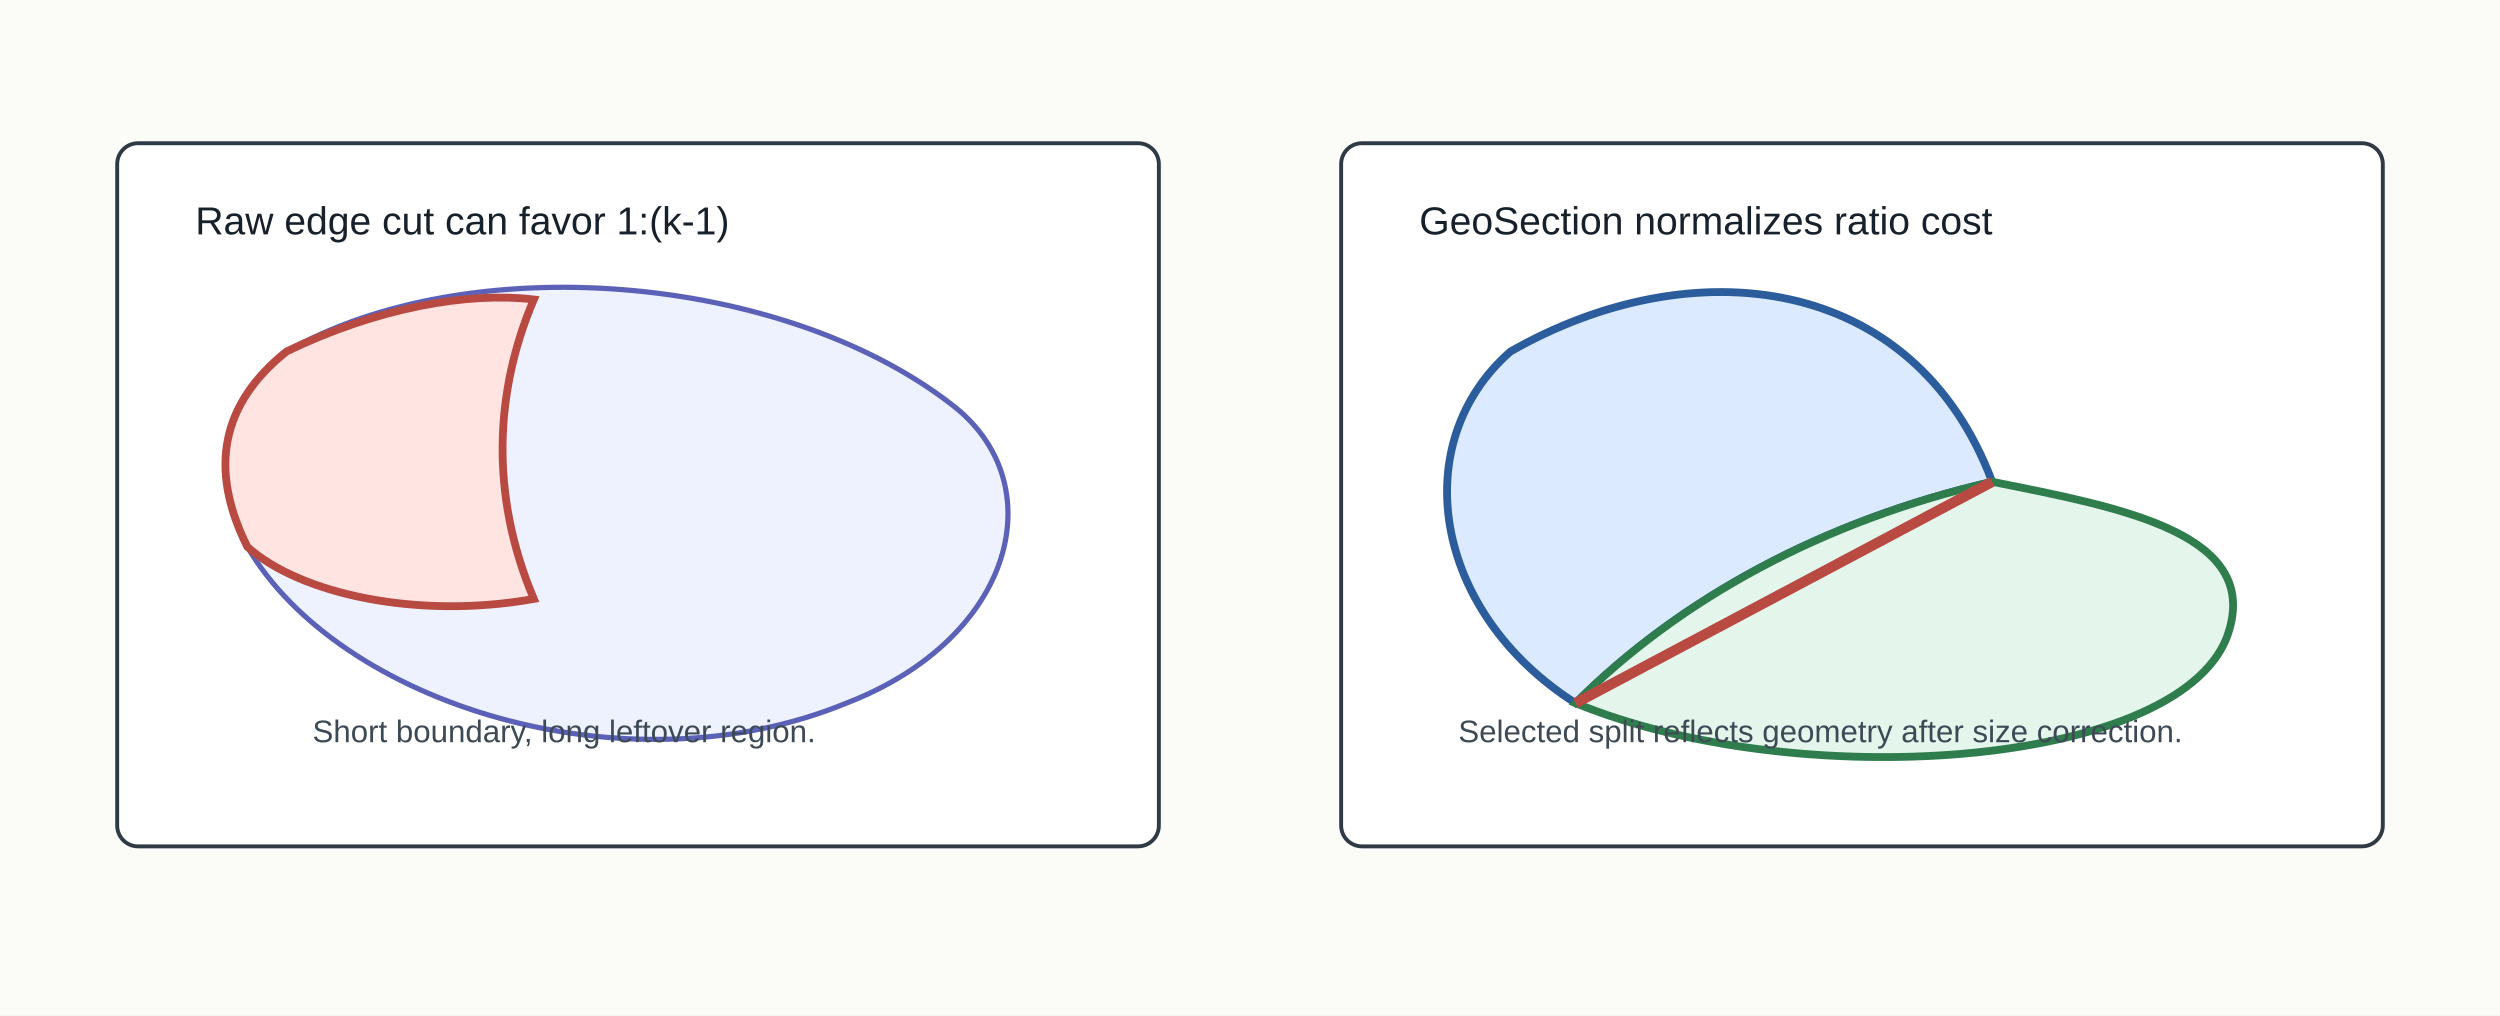
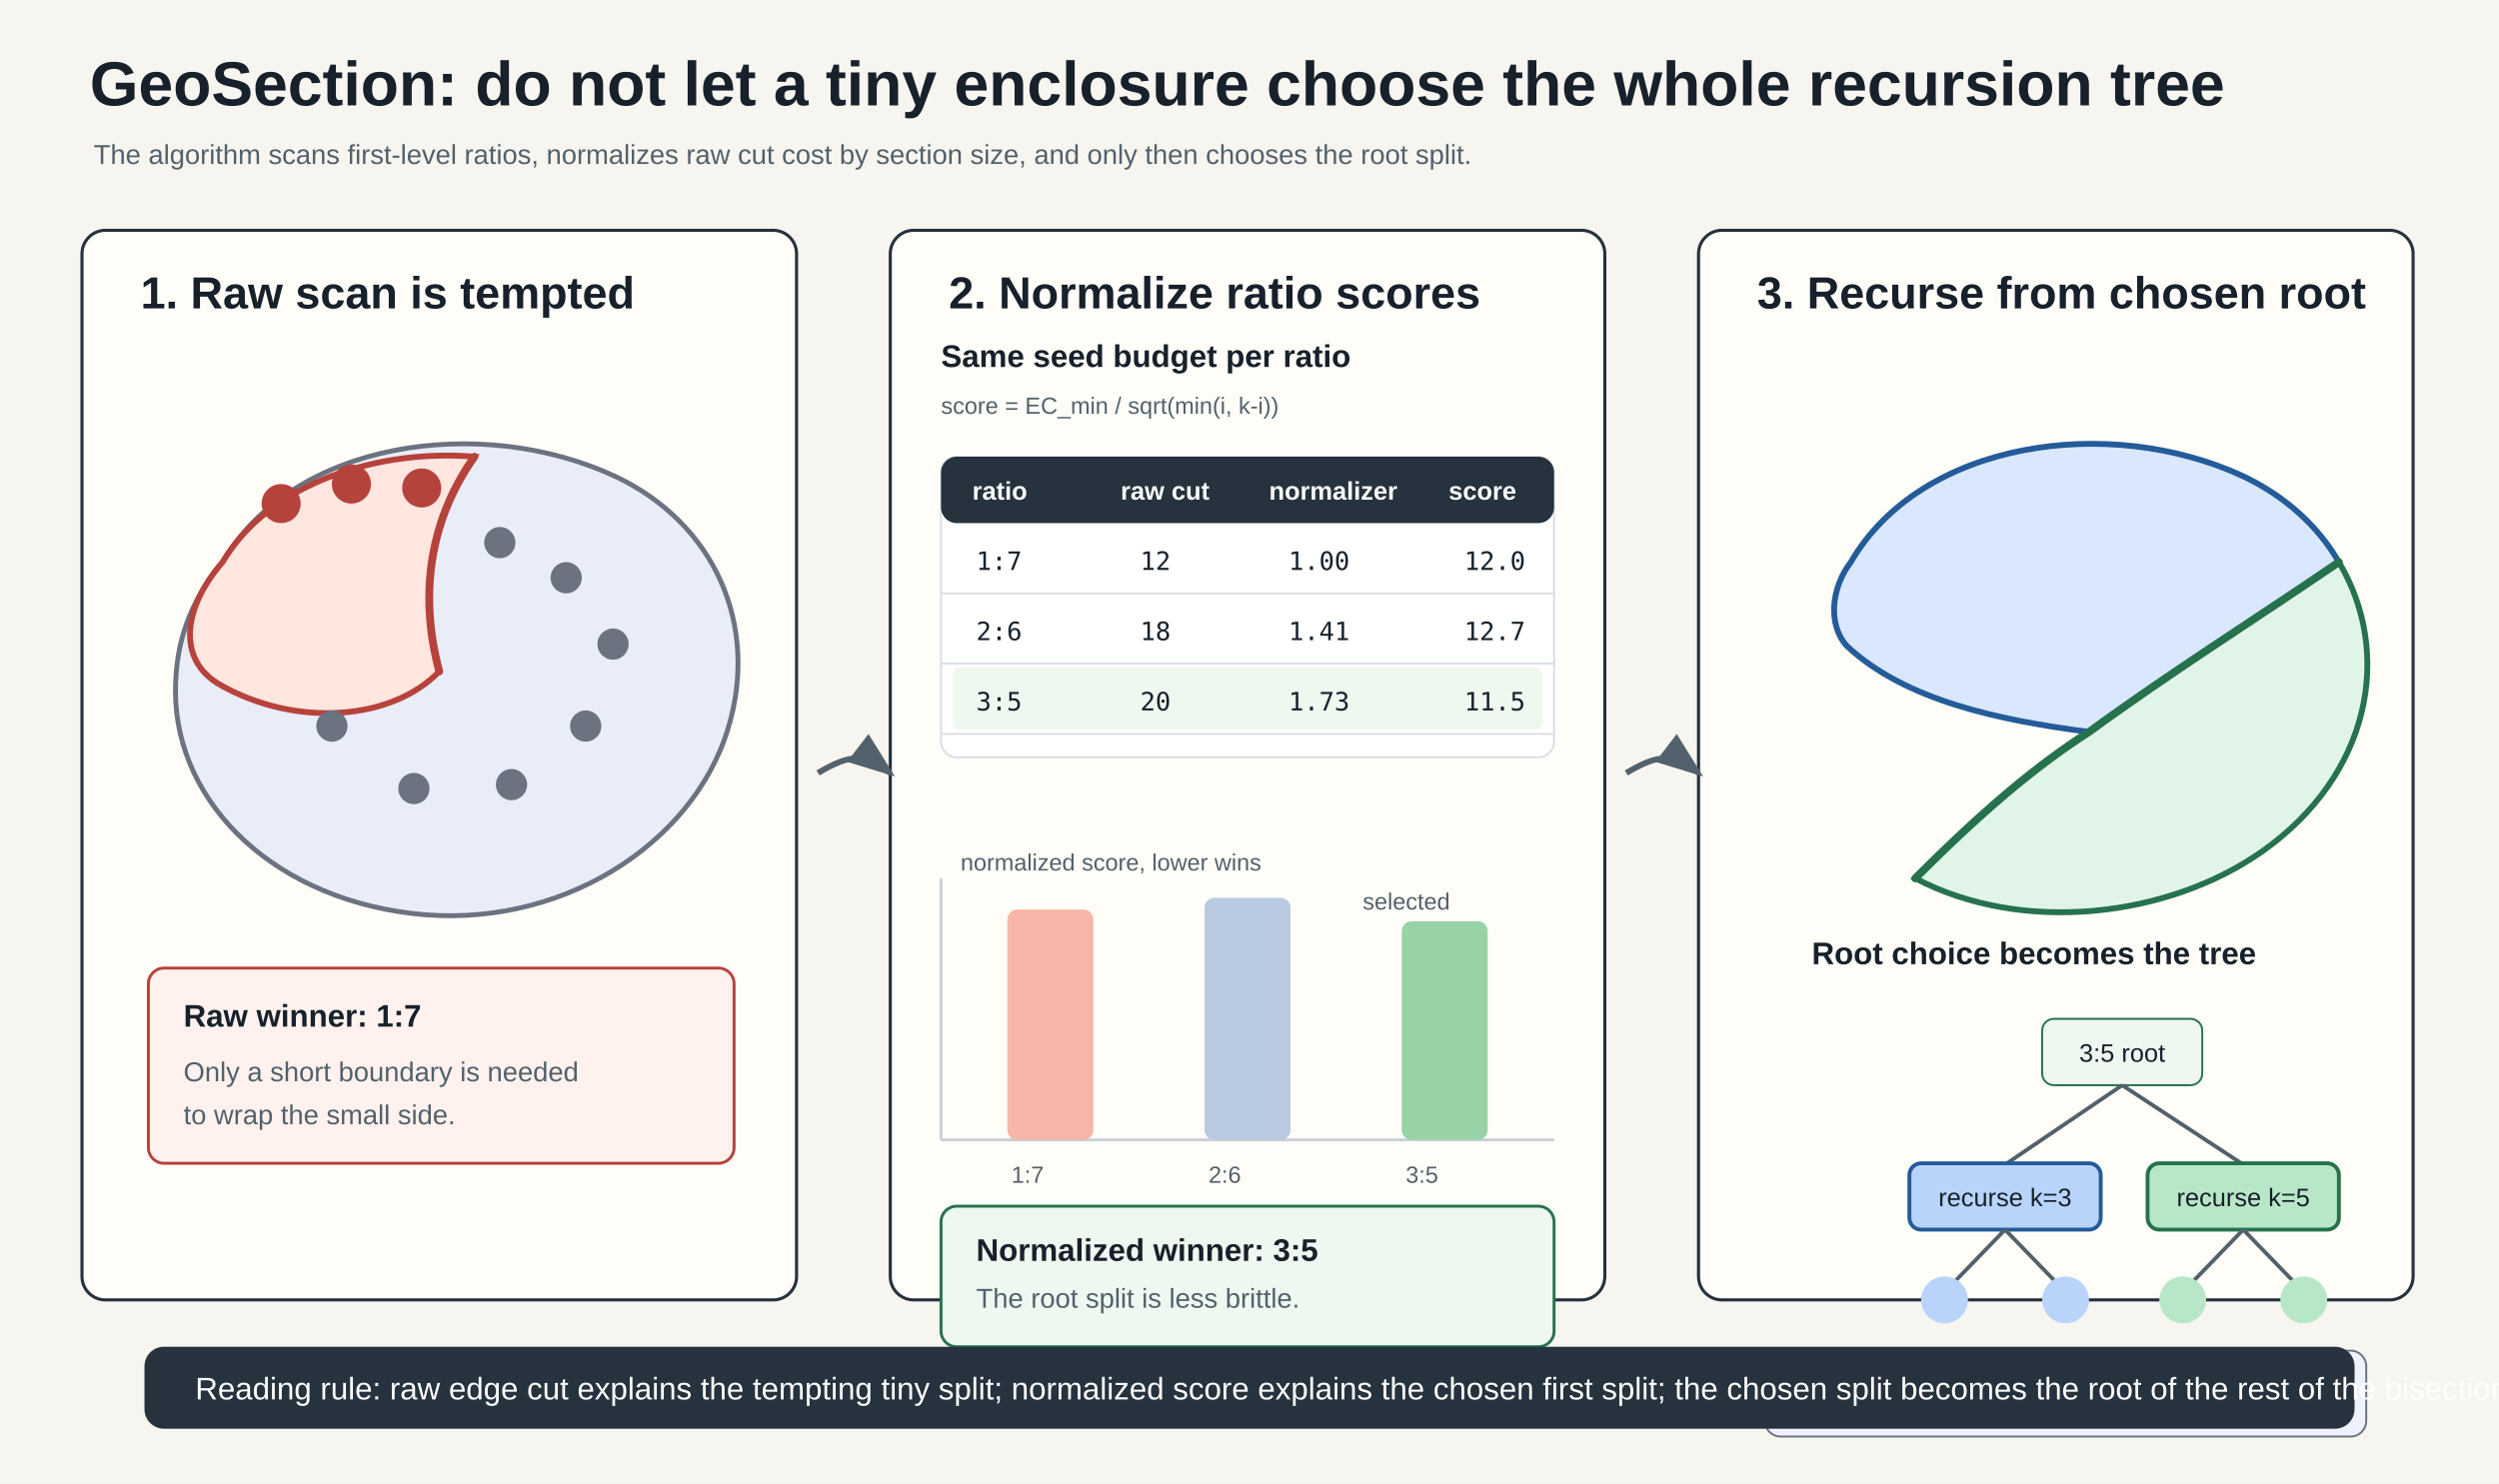
- <svg xmlns="http://www.w3.org/2000/svg" width="960" height="390" viewBox="0 0 960 390" role="img" aria-labelledby="title desc">
-   <style>.bg{fill:#fbfbf8}.panel{fill:#fff;stroke:#2f3a45;stroke-width:1.5}.state{fill:#eef2ff;stroke:#5b61b6;stroke-width:2}.smallSide{fill:#ffe4e1;stroke:#b84a42;stroke-width:3}.halfA{fill:#dbeafe;stroke:#2b5c9b;stroke-width:3}.halfB{fill:#e4f5eb;stroke:#2f7d4c;stroke-width:3}.label{font:15px Arial,sans-serif;fill:#17212b}.small{font:12px Arial,sans-serif;fill:#3d4a56}.cut{stroke:#b84a42;stroke-width:4}</style>
-   <rect class="bg" width="960" height="390" />
-   <rect class="panel" x="45" y="55" width="400" height="270" rx="8" />
-   <rect class="panel" x="515" y="55" width="400" height="270" rx="8" />
-   <text class="label" x="75" y="90">Raw edge cut can favor 1:(k-1)</text>
-   <path class="state" d="M110 135 C180 95 300 105 365 155 C405 185 390 245 325 270 C240 305 130 270 95 210 C80 180 85 155 110 135 Z" />
-   <path class="smallSide" d="M110 135 C145 118 180 112 205 115 C190 150 188 190 205 230 C160 238 115 228 95 210 C80 180 85 155 110 135 Z" />
-   <text class="small" x="120" y="285">Short boundary, long leftover region.</text>
-   <text class="label" x="545" y="90">GeoSection normalizes ratio cost</text>
-   <path class="halfA" d="M580 135 C650 95 735 105 765 185 C700 200 645 230 605 270 C550 235 540 170 580 135 Z" />
-   <path class="halfB" d="M765 185 C815 195 870 205 855 245 C835 295 690 305 605 270 C645 230 700 200 765 185 Z" />
-   <line class="cut" x1="765" y1="185" x2="605" y2="270" />
-   <text class="small" x="560" y="285">Selected split reflects geometry after size correction.</text>
+ <svg xmlns="http://www.w3.org/2000/svg" width="1280" height="760" viewBox="0 0 1280 760" role="img" aria-labelledby="title desc">
+   <style>
+     .bg{fill:#f7f5ef}
+     .ink{fill:#17212b}
+     .muted{fill:#52616b}
+     .hair{stroke:#c9d1d9;stroke-width:1.5}
+     .panel{fill:#fffdf8;stroke:#26323d;stroke-width:1.6}
+     .panelTitle{font:700 23px Arial,sans-serif;fill:#17212b}
+     .label{font:700 16px Arial,sans-serif;fill:#17212b}
+     .small{font:14px Arial,sans-serif;fill:#52616b}
+     .tiny{font:12px Arial,sans-serif;fill:#52616b}
+     .mono{font:13px Consolas,monospace;fill:#17212b}
+     .rawFill{fill:#ffe6df;stroke:#b6423c;stroke-width:3}
+     .rawRemainder{fill:#f4d7cc;stroke:#9b342f;stroke-width:2.5}
+     .stateFill{fill:#e9edf7;stroke:#6b7280;stroke-width:2.5}
+     .chosenA{fill:#d9e8ff;stroke:#245b99;stroke-width:3}
+     .chosenB{fill:#e1f4e8;stroke:#25724d;stroke-width:3}
+     .futureA{fill:#b9d4fa;stroke:#245b99;stroke-width:2}
+     .futureB{fill:#b8e7c7;stroke:#25724d;stroke-width:2}
+     .badStroke{stroke:#b6423c;stroke-width:4}
+     .goodStroke{stroke:#25724d;stroke-width:4}
+     .warn{fill:#fff1ed;stroke:#b6423c;stroke-width:1.5}
+     .ok{fill:#eef8f0;stroke:#25724d;stroke-width:1.5}
+     .tableHead{fill:#26323d}
+     .tableLine{stroke:#d8dee5;stroke-width:1}
+     .barRaw{fill:#f7b6a8}
+     .barGood{fill:#97d3a7}
+     .barNeutral{fill:#b9c9df}
+   </style>
+   <rect class="bg" width="1280" height="760" />
+   <text x="46" y="54" font-family="Arial, sans-serif" font-size="32" font-weight="700" class="ink">GeoSection: do not let a tiny enclosure choose the whole recursion tree</text>
+   <text x="48" y="84" class="small">The algorithm scans first-level ratios, normalizes raw cut cost by section size, and only then chooses the root split.</text>
+   <rect class="panel" x="42" y="118" width="366" height="548" rx="12" />
+   <rect class="panel" x="456" y="118" width="366" height="548" rx="12" />
+   <rect class="panel" x="870" y="118" width="366" height="548" rx="12" />
+   <text class="panelTitle" x="72" y="158">1. Raw scan is tempted</text>
+   <text class="panelTitle" x="486" y="158">2. Normalize ratio scores</text>
+   <text class="panelTitle" x="900" y="158">3. Recurse from chosen root</text>
+   <g transform="translate(66 192)">
+     <path class="stateFill" d="M48 96 C84 34 180 20 249 52 C300 76 323 128 307 181 C289 241 220 285 145 276 C70 267 21 215 24 157 C25 132 34 113 48 96 Z" />
+     <path class="rawFill" d="M48 96 C73 54 130 38 177 42 C155 73 148 111 159 152 C135 177 86 181 47 159 C24 146 28 119 48 96 Z" />
+     <path d="M177 42 C155 73 148 111 159 152" fill="none" class="badStroke" stroke-linecap="round" />
+     <g transform="translate(78 66)">
+       <circle cx="0" cy="0" r="10" fill="#b6423c" />
+       <circle cx="36" cy="-10" r="10" fill="#b6423c" />
+       <circle cx="72" cy="-8" r="10" fill="#b6423c" />
+     </g>
+     <g transform="translate(190 86)" fill="#6b7280">
+       <circle cx="0" cy="0" r="8" />
+       <circle cx="34" cy="18" r="8" />
+       <circle cx="58" cy="52" r="8" />
+       <circle cx="44" cy="94" r="8" />
+       <circle cx="6" cy="124" r="8" />
+       <circle cx="-44" cy="126" r="8" />
+       <circle cx="-86" cy="94" r="8" />
+     </g>
+     <rect class="warn" x="10" y="304" width="300" height="100" rx="8" />
+     <text class="label" x="28" y="334">Raw winner: 1:7</text>
+     <text class="small" x="28" y="362">Only a short boundary is needed</text>
+     <text class="small" x="28" y="384">to wrap the small side.</text>
+   </g>
+   <g transform="translate(482 188)">
+     <text class="label" x="0" y="0">Same seed budget per ratio</text>
+     <text class="tiny" x="0" y="24">score = EC_min / sqrt(min(i, k-i))</text>
+     <rect x="0" y="46" width="314" height="154" rx="8" fill="#ffffff" stroke="#d8dee5" />
+     <rect class="tableHead" x="0" y="46" width="314" height="34" rx="8" />
+     <text x="16" y="68" font-family="Arial, sans-serif" font-size="13" font-weight="700" fill="#ffffff">ratio</text>
+     <text x="92" y="68" font-family="Arial, sans-serif" font-size="13" font-weight="700" fill="#ffffff">raw cut</text>
+     <text x="168" y="68" font-family="Arial, sans-serif" font-size="13" font-weight="700" fill="#ffffff">normalizer</text>
+     <text x="260" y="68" font-family="Arial, sans-serif" font-size="13" font-weight="700" fill="#ffffff">score</text>
+     <rect x="6" y="154" width="302" height="32" rx="4" fill="#edf8ef" />
+     <line class="tableLine" x1="0" y1="116" x2="314" y2="116" />
+     <line class="tableLine" x1="0" y1="152" x2="314" y2="152" />
+     <line class="tableLine" x1="0" y1="188" x2="314" y2="188" />
+     <g font-family="Consolas, monospace" font-size="13" fill="#17212b">
+       <text x="18" y="104">1:7</text>
+       <text x="102" y="104">12</text>
+       <text x="178" y="104">1.00</text>
+       <text x="268" y="104">12.0</text>
+       <text x="18" y="140">2:6</text>
+       <text x="102" y="140">18</text>
+       <text x="178" y="140">1.41</text>
+       <text x="268" y="140">12.7</text>
+       <text x="18" y="176">3:5</text>
+       <text x="102" y="176">20</text>
+       <text x="178" y="176">1.73</text>
+       <text x="268" y="176">11.5</text>
+     </g>
+     <g transform="translate(0 244)">
+       <line x1="0" y1="152" x2="314" y2="152" class="hair" />
+       <line x1="0" y1="18" x2="0" y2="152" class="hair" />
+       <rect class="barRaw" x="34" y="34" width="44" height="118" rx="5" />
+       <rect class="barNeutral" x="135" y="28" width="44" height="124" rx="5" />
+       <rect class="barGood" x="236" y="40" width="44" height="112" rx="5" />
+       <text class="tiny" x="36" y="174">1:7</text>
+       <text class="tiny" x="137" y="174">2:6</text>
+       <text class="tiny" x="238" y="174">3:5</text>
+       <text class="tiny" x="10" y="14">normalized score, lower wins</text>
+       <text class="tiny" x="216" y="34">selected</text>
+     </g>
+     <rect class="ok" x="0" y="430" width="314" height="72" rx="8" />
+     <text class="label" x="18" y="458">Normalized winner: 3:5</text>
+     <text class="small" x="18" y="482">The root split is less brittle.</text>
+   </g>
+   <g transform="translate(904 192)">
+     <path class="chosenA" d="M44 96 C80 34 176 20 245 52 C266 62 283 77 294 96 C250 126 207 153 166 183 C120 177 72 167 42 139 C32 128 34 109 44 96 Z" />
+     <path class="chosenB" d="M294 96 C322 143 310 205 255 244 C207 278 132 287 77 258 C111 224 138 201 166 183 C207 153 250 126 294 96 Z" />
+     <path d="M294 96 C250 126 207 153 166 183 C138 201 111 224 77 258" fill="none" class="goodStroke" stroke-linecap="round" />
+     <g transform="translate(24 302)">
+       <text class="label" x="0" y="0">Root choice becomes the tree</text>
+       <g transform="translate(8 28)" font-family="Arial, sans-serif">
+         <rect x="110" y="0" width="82" height="34" rx="6" fill="#eef8f0" stroke="#25724d" />
+         <text x="151" y="22" text-anchor="middle" font-size="13" fill="#17212b">3:5 root</text>
+         <line x1="151" y1="34" x2="92" y2="74" stroke="#52616b" stroke-width="2" />
+         <line x1="151" y1="34" x2="212" y2="74" stroke="#52616b" stroke-width="2" />
+         <rect x="42" y="74" width="98" height="34" rx="6" class="futureA" />
+         <rect x="164" y="74" width="98" height="34" rx="6" class="futureB" />
+         <text x="91" y="96" text-anchor="middle" font-size="13" fill="#17212b">recurse k=3</text>
+         <text x="213" y="96" text-anchor="middle" font-size="13" fill="#17212b">recurse k=5</text>
+         <line x1="91" y1="108" x2="60" y2="140" stroke="#52616b" stroke-width="2" />
+         <line x1="91" y1="108" x2="122" y2="140" stroke="#52616b" stroke-width="2" />
+         <line x1="213" y1="108" x2="182" y2="140" stroke="#52616b" stroke-width="2" />
+         <line x1="213" y1="108" x2="244" y2="140" stroke="#52616b" stroke-width="2" />
+         <circle cx="60" cy="144" r="12" fill="#b9d4fa" />
+         <circle cx="122" cy="144" r="12" fill="#b9d4fa" />
+         <circle cx="182" cy="144" r="12" fill="#b8e7c7" />
+         <circle cx="244" cy="144" r="12" fill="#b8e7c7" />
+       </g>
+     </g>
+     <rect x="0" y="500" width="308" height="44" rx="8" fill="#eef2ff" stroke="#6b7280" />
+     <text class="small" x="18" y="528">Later splits use ordinary recursive bisection.</text>
+   </g>
+   <path d="M419 396 C436 386 443 386 456 396" fill="none" stroke="#52616b" stroke-width="3" marker-end="url(#arrow)" />
+   <path d="M833 396 C850 386 857 386 870 396" fill="none" stroke="#52616b" stroke-width="3" marker-end="url(#arrow)" />
+   <rect x="74" y="690" width="1132" height="42" rx="10" fill="#26323d" />
+   <text x="100" y="717" font-family="Arial, sans-serif" font-size="16" fill="#ffffff">
+     Reading rule: raw edge cut explains the tempting tiny split; normalized score explains the chosen first split; the chosen split becomes the root of the rest of the bisection tree.
+   </text>
+   <defs>
+     <marker id="arrow" markerWidth="10" markerHeight="10" refX="7" refY="3" orient="auto">
+       <path d="M0,0 L0,6 L8,3 z" fill="#52616b" />
+     </marker>
+   </defs>
</svg>
